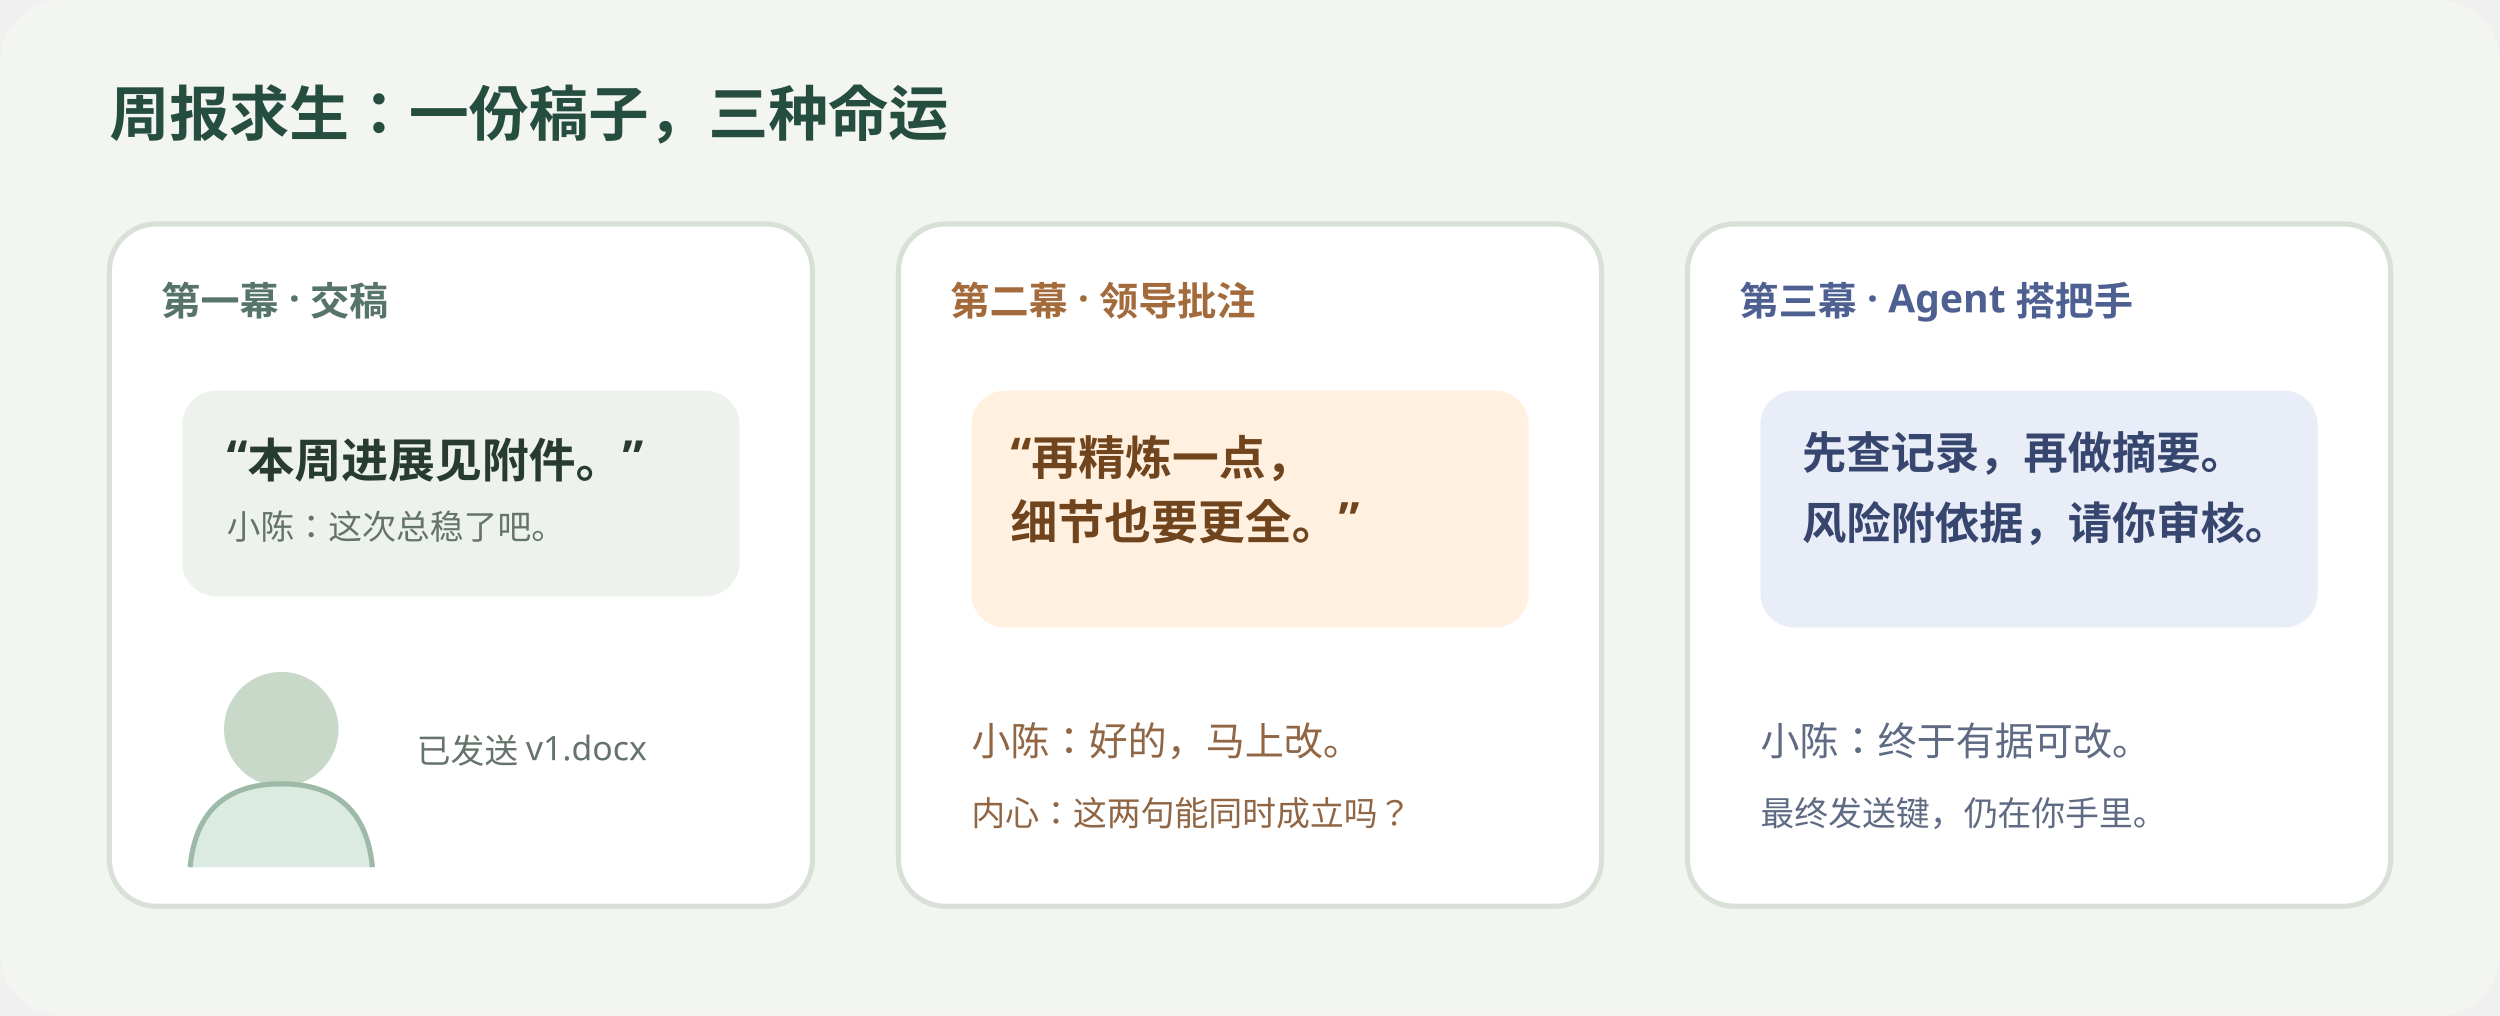
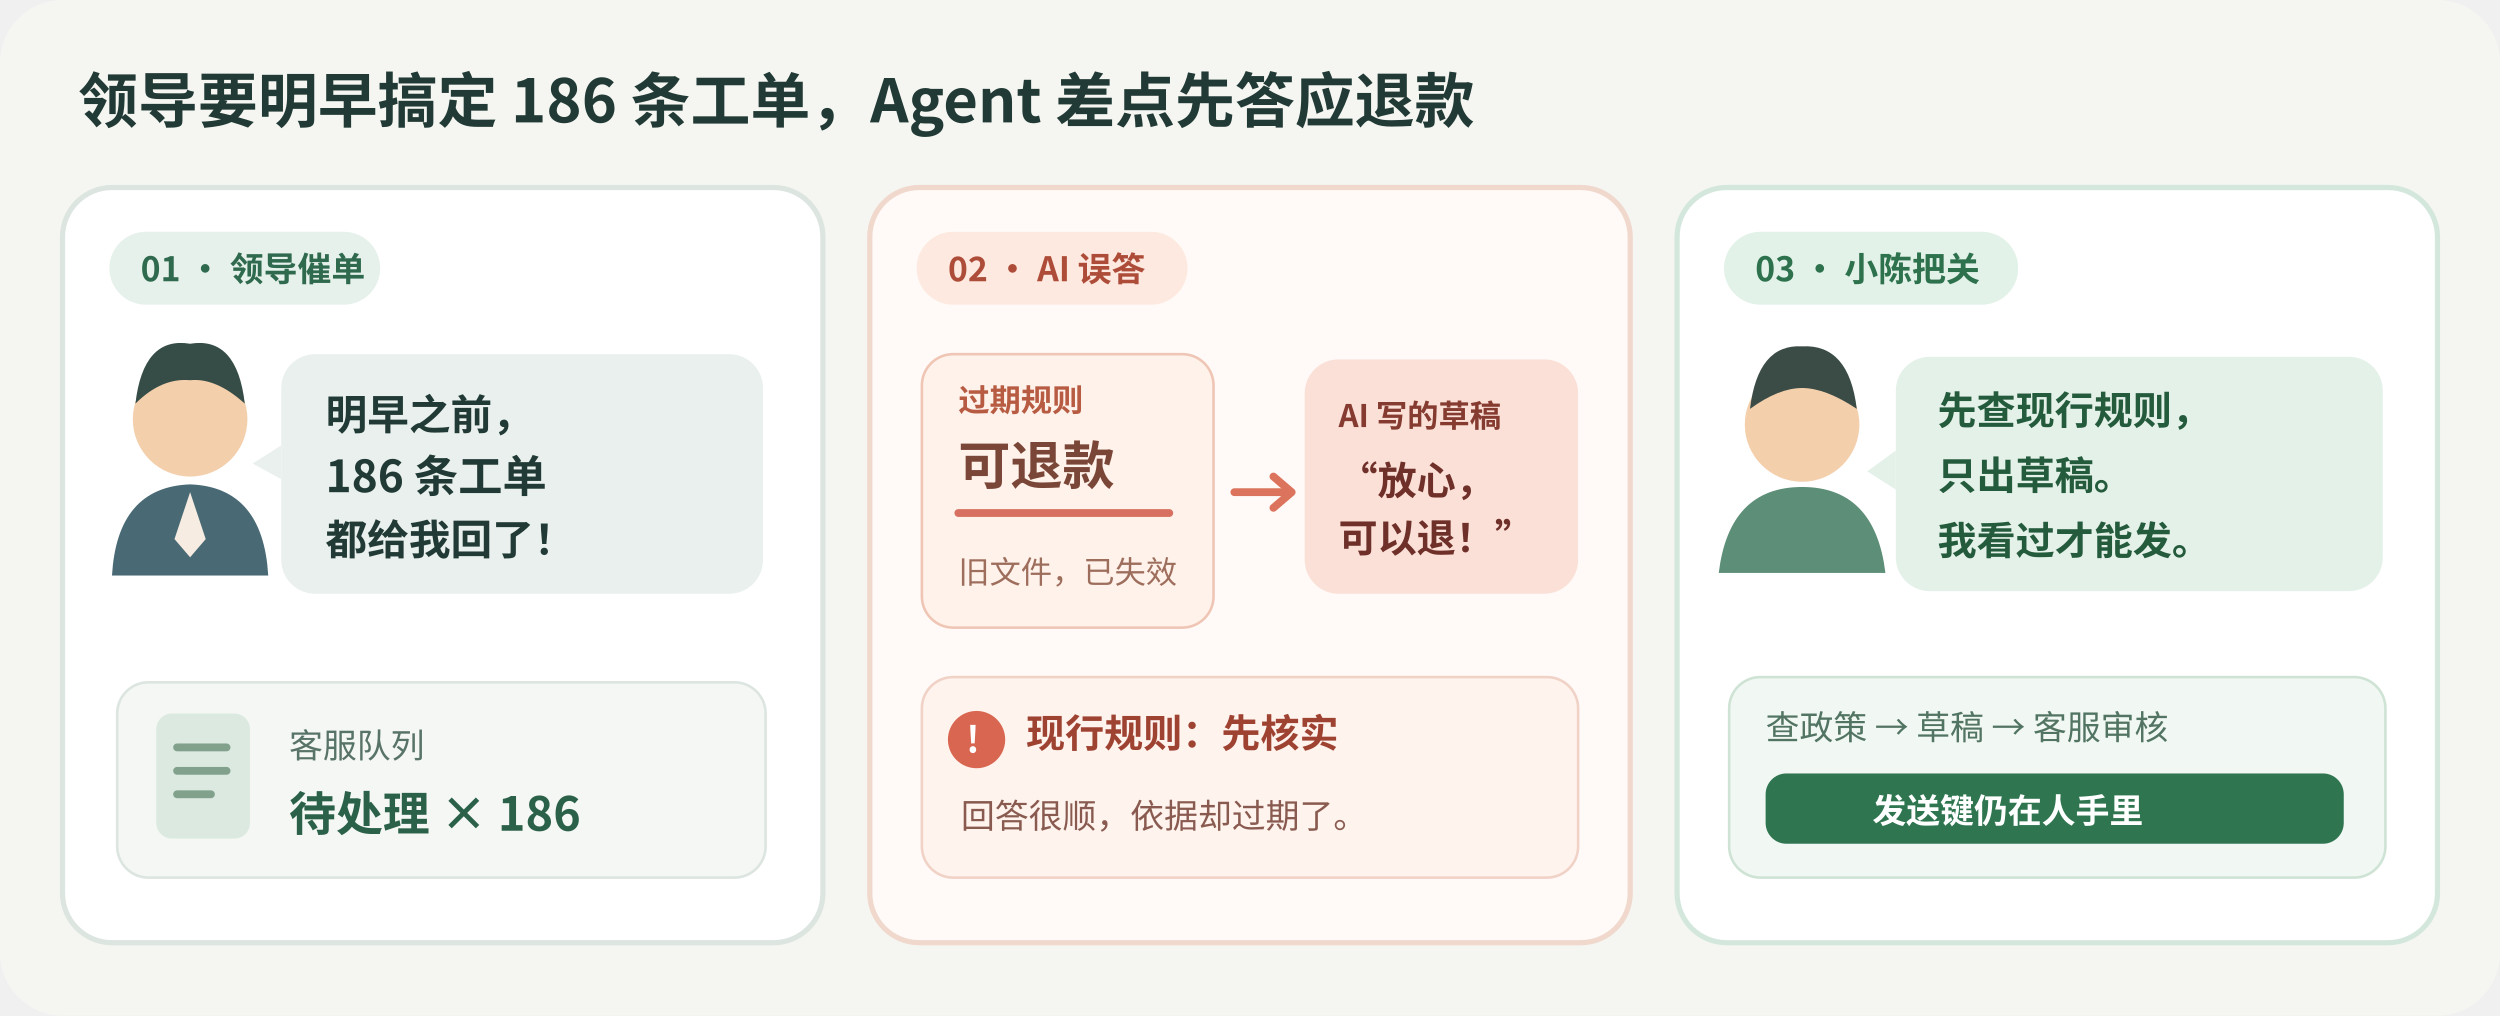
<svg xmlns="http://www.w3.org/2000/svg" viewBox="0 0 960 390" role="img" aria-labelledby="title desc">
-   <rect width="960" height="390" rx="24" fill="#f3f5f0" />
-   <text x="42" y="52" fill="#254d40" font-size="23" font-weight="700" font-family="system-ui, sans-serif">周报求生：一份稿子，三种命运</text>
-   <g font-family="system-ui, sans-serif">
-     <rect x="42" y="86" width="270" height="262" rx="18" fill="#fff" stroke="#d8e0d7" stroke-width="2" />
-     <text x="62" y="121" fill="#567568" font-size="15" font-weight="700">第一幕 · 交稿</text>
-     <rect x="70" y="150" width="214" height="79" rx="13" fill="#eef2ec" />
-     <text x="87" y="182" fill="#273b31" font-size="18" font-weight="600">“本周进展见附件。”</text>
-     <text x="87" y="207" fill="#65746a" font-size="13">小陈：这次总稳了吧。</text>
-     <circle cx="108" cy="280" r="22" fill="#c8d8c9" />
-     <path d="M73 333 Q76 301 108 301 Q140 301 143 333" fill="#dcebe2" stroke="#9db9a7" stroke-width="2" />
-     <text x="160" y="293" fill="#65746a" font-size="13">已发送 v1.docx</text>
-     <rect x="345" y="86" width="270" height="262" rx="18" fill="#fff" stroke="#d8e0d7" stroke-width="2" />
-     <text x="365" y="121" fill="#a36b3c" font-size="15" font-weight="700">第二幕 · 领导批注</text>
-     <rect x="373" y="150" width="214" height="91" rx="13" fill="#fff0df" />
-     <text x="388" y="181" fill="#70451e" font-size="18" font-weight="600">“再精炼一点，</text>
-     <text x="388" y="207" fill="#70451e" font-size="18" font-weight="600">细节也要更全。”</text>
-     <text x="373" y="290" fill="#906644" font-size="15">小陈：好的，马上改。</text>
-     <text x="373" y="317" fill="#906644" font-size="13">内心：这两句能同时成立吗？</text>
-     <rect x="648" y="86" width="270" height="262" rx="18" fill="#fff" stroke="#d8e0d7" stroke-width="2" />
-     <text x="668" y="121" fill="#4e5f91" font-size="15" font-weight="700">第三幕 · Agent 搭把手</text>
-     <rect x="676" y="150" width="214" height="91" rx="13" fill="#e9edf8" />
-     <text x="692" y="180" fill="#37466e" font-size="17" font-weight="600">先查记录，再做摘要。</text>
-     <text x="692" y="207" fill="#37466e" font-size="17" font-weight="600">风险附依据，请你审核。</text>
-     <text x="676" y="290" fill="#5f6a83" font-size="15">小陈：终于有据可改。</text>
-     <text x="676" y="317" fill="#5f6a83" font-size="13">最终发送键，仍在你手里。</text>
+   <rect width="960" height="390" rx="24" fill="#f5f6f2" />
+   <text x="30" y="47" fill="#213a35" font-family="Noto Sans CJK SC, Microsoft YaHei, PingFang SC, sans-serif" font-size="23" font-weight="700">领导要明早搞定 186 条工单，Agent 差点先答应退款</text>
+   <g font-family="Noto Sans CJK SC, Microsoft YaHei, PingFang SC, sans-serif">
+     <rect x="24" y="72" width="292" height="290" rx="19" fill="#ffffff" stroke="#dce5e0" stroke-width="2" />
+     <rect x="334" y="72" width="292" height="290" rx="19" fill="#fffaf7" stroke="#f0d8cd" stroke-width="2" />
+     <rect x="644" y="72" width="292" height="290" rx="19" fill="#ffffff" stroke="#d4e7dd" stroke-width="2" />
+     <rect x="42" y="89" width="104" height="28" rx="14" fill="#e6f1eb" />
+     <text x="54" y="108" fill="#2f6a4e" font-size="13" font-weight="700">01 · 领导催单</text>
+     <circle cx="73" cy="161" r="22" fill="#f3cfac" />
+     <path d="M52 155 Q55 129 73 132 Q91 129 94 155 Q83 145 73 146 Q62 145 52 155" fill="#364c46" />
+     <path d="M43 221 Q45 187 73 186 Q101 187 103 221" fill="#496a75" />
+     <path d="M73 189 L67 207 L73 214 L79 207 Z" fill="#f7ece2" />
+     <rect x="108" y="136" width="185" height="92" rx="13" fill="#e9f0ed" />
+     <path d="M108 171 L97 178 L108 184" fill="#e9f0ed" />
+     <text x="125" y="165" fill="#213a35" font-size="16" font-weight="700">明早之前，</text>
+     <text x="125" y="189" fill="#213a35" font-size="17" font-weight="700">186 条工单</text>
+     <text x="125" y="213" fill="#213a35" font-size="16" font-weight="700">都给我回了！</text>
+     <rect x="45" y="262" width="249" height="75" rx="12" fill="#f4f7f4" stroke="#dce5e0" />
+     <rect x="60" y="274" width="36" height="48" rx="6" fill="#dce9e0" />
+     <path d="M68 287 H87 M68 296 H87 M68 305 H81" stroke="#81a18c" stroke-width="3" stroke-linecap="round" />
+     <text x="111" y="291" fill="#587368" font-size="13">客服队列</text>
+     <text x="111" y="319" fill="#2b6049" font-size="18" font-weight="700">待处理 × 186</text>
+     <rect x="352" y="89" width="104" height="28" rx="14" fill="#fde9df" />
+     <text x="364" y="108" fill="#ad4c39" font-size="13" font-weight="700">02 · AI 误答</text>
+     <rect x="354" y="136" width="112" height="105" rx="12" fill="#fff2ea" stroke="#efc6b5" />
+     <text x="368" y="158" fill="#b75c43" font-size="12" font-weight="700">过期规则</text>
+     <text x="368" y="186" fill="#794637" font-size="20" font-weight="700">可退款</text>
+     <path d="M368 197 H449" stroke="#d77060" stroke-width="3" stroke-linecap="round" />
+     <text x="368" y="224" fill="#9e6e5d" font-size="12">旧文件，已失效</text>
+     <path d="M474 189 H494" stroke="#dc735c" stroke-width="3" stroke-linecap="round" />
+     <path d="M489 183 L496 189 L489 195" fill="none" stroke="#dc735c" stroke-width="3" stroke-linecap="round" stroke-linejoin="round" />
+     <rect x="501" y="138" width="105" height="90" rx="13" fill="#fbe0d7" />
+     <text x="514" y="164" fill="#853b30" font-size="12" font-weight="700">AI 写的草稿</text>
+     <text x="514" y="190" fill="#6e3029" font-size="15" font-weight="700">“放心，</text>
+     <text x="514" y="212" fill="#6e3029" font-size="15" font-weight="700">可以退！”</text>
+     <rect x="354" y="260" width="252" height="77" rx="12" fill="#fff3ed" stroke="#f0d2c7" />
+     <circle cx="375" cy="284" r="11" fill="#d86650" />
+     <text x="371" y="289" fill="#fff" font-size="14" font-weight="700">!</text>
+     <text x="394" y="287" fill="#9e4232" font-size="15" font-weight="700">现行规则：先核实</text>
+     <text x="369" y="318" fill="#895b50" font-size="13">回答很顺，依据却过期了。</text>
+     <rect x="662" y="89" width="113" height="28" rx="14" fill="#e3f2e9" />
+     <text x="674" y="108" fill="#2d714d" font-size="13" font-weight="700">03 · 小陈把关</text>
+     <circle cx="692" cy="163" r="22" fill="#f3cfac" />
+     <path d="M672 157 Q675 132 692 133 Q710 132 713 157 Q701 149 692 149 Q683 149 672 157" fill="#3b4b46" />
+     <path d="M660 220 Q664 187 692 187 Q720 187 724 220" fill="#5d8e77" />
+     <rect x="728" y="137" width="187" height="90" rx="13" fill="#e4f1e8" />
+     <path d="M728 173 L717 181 L728 188" fill="#e4f1e8" />
+     <text x="744" y="163" fill="#245b3d" font-size="15" font-weight="700">先查现行规则，</text>
+     <text x="744" y="188" fill="#245b3d" font-size="15" font-weight="700">只出草稿。</text>
+     <text x="744" y="213" fill="#245b3d" font-size="15" font-weight="700">我看过才能发。</text>
+     <rect x="664" y="260" width="252" height="77" rx="12" fill="#f1f7f3" stroke="#cfe3d5" />
+     <text x="678" y="284" fill="#527462" font-size="13">查政策 → 草稿 → 客服审核</text>
+     <rect x="678" y="297" width="222" height="27" rx="8" fill="#2e7550" />
+     <text x="719" y="316" fill="#fff" font-size="13" font-weight="700">发送键仍在人手里</text>
  </g>
</svg>
